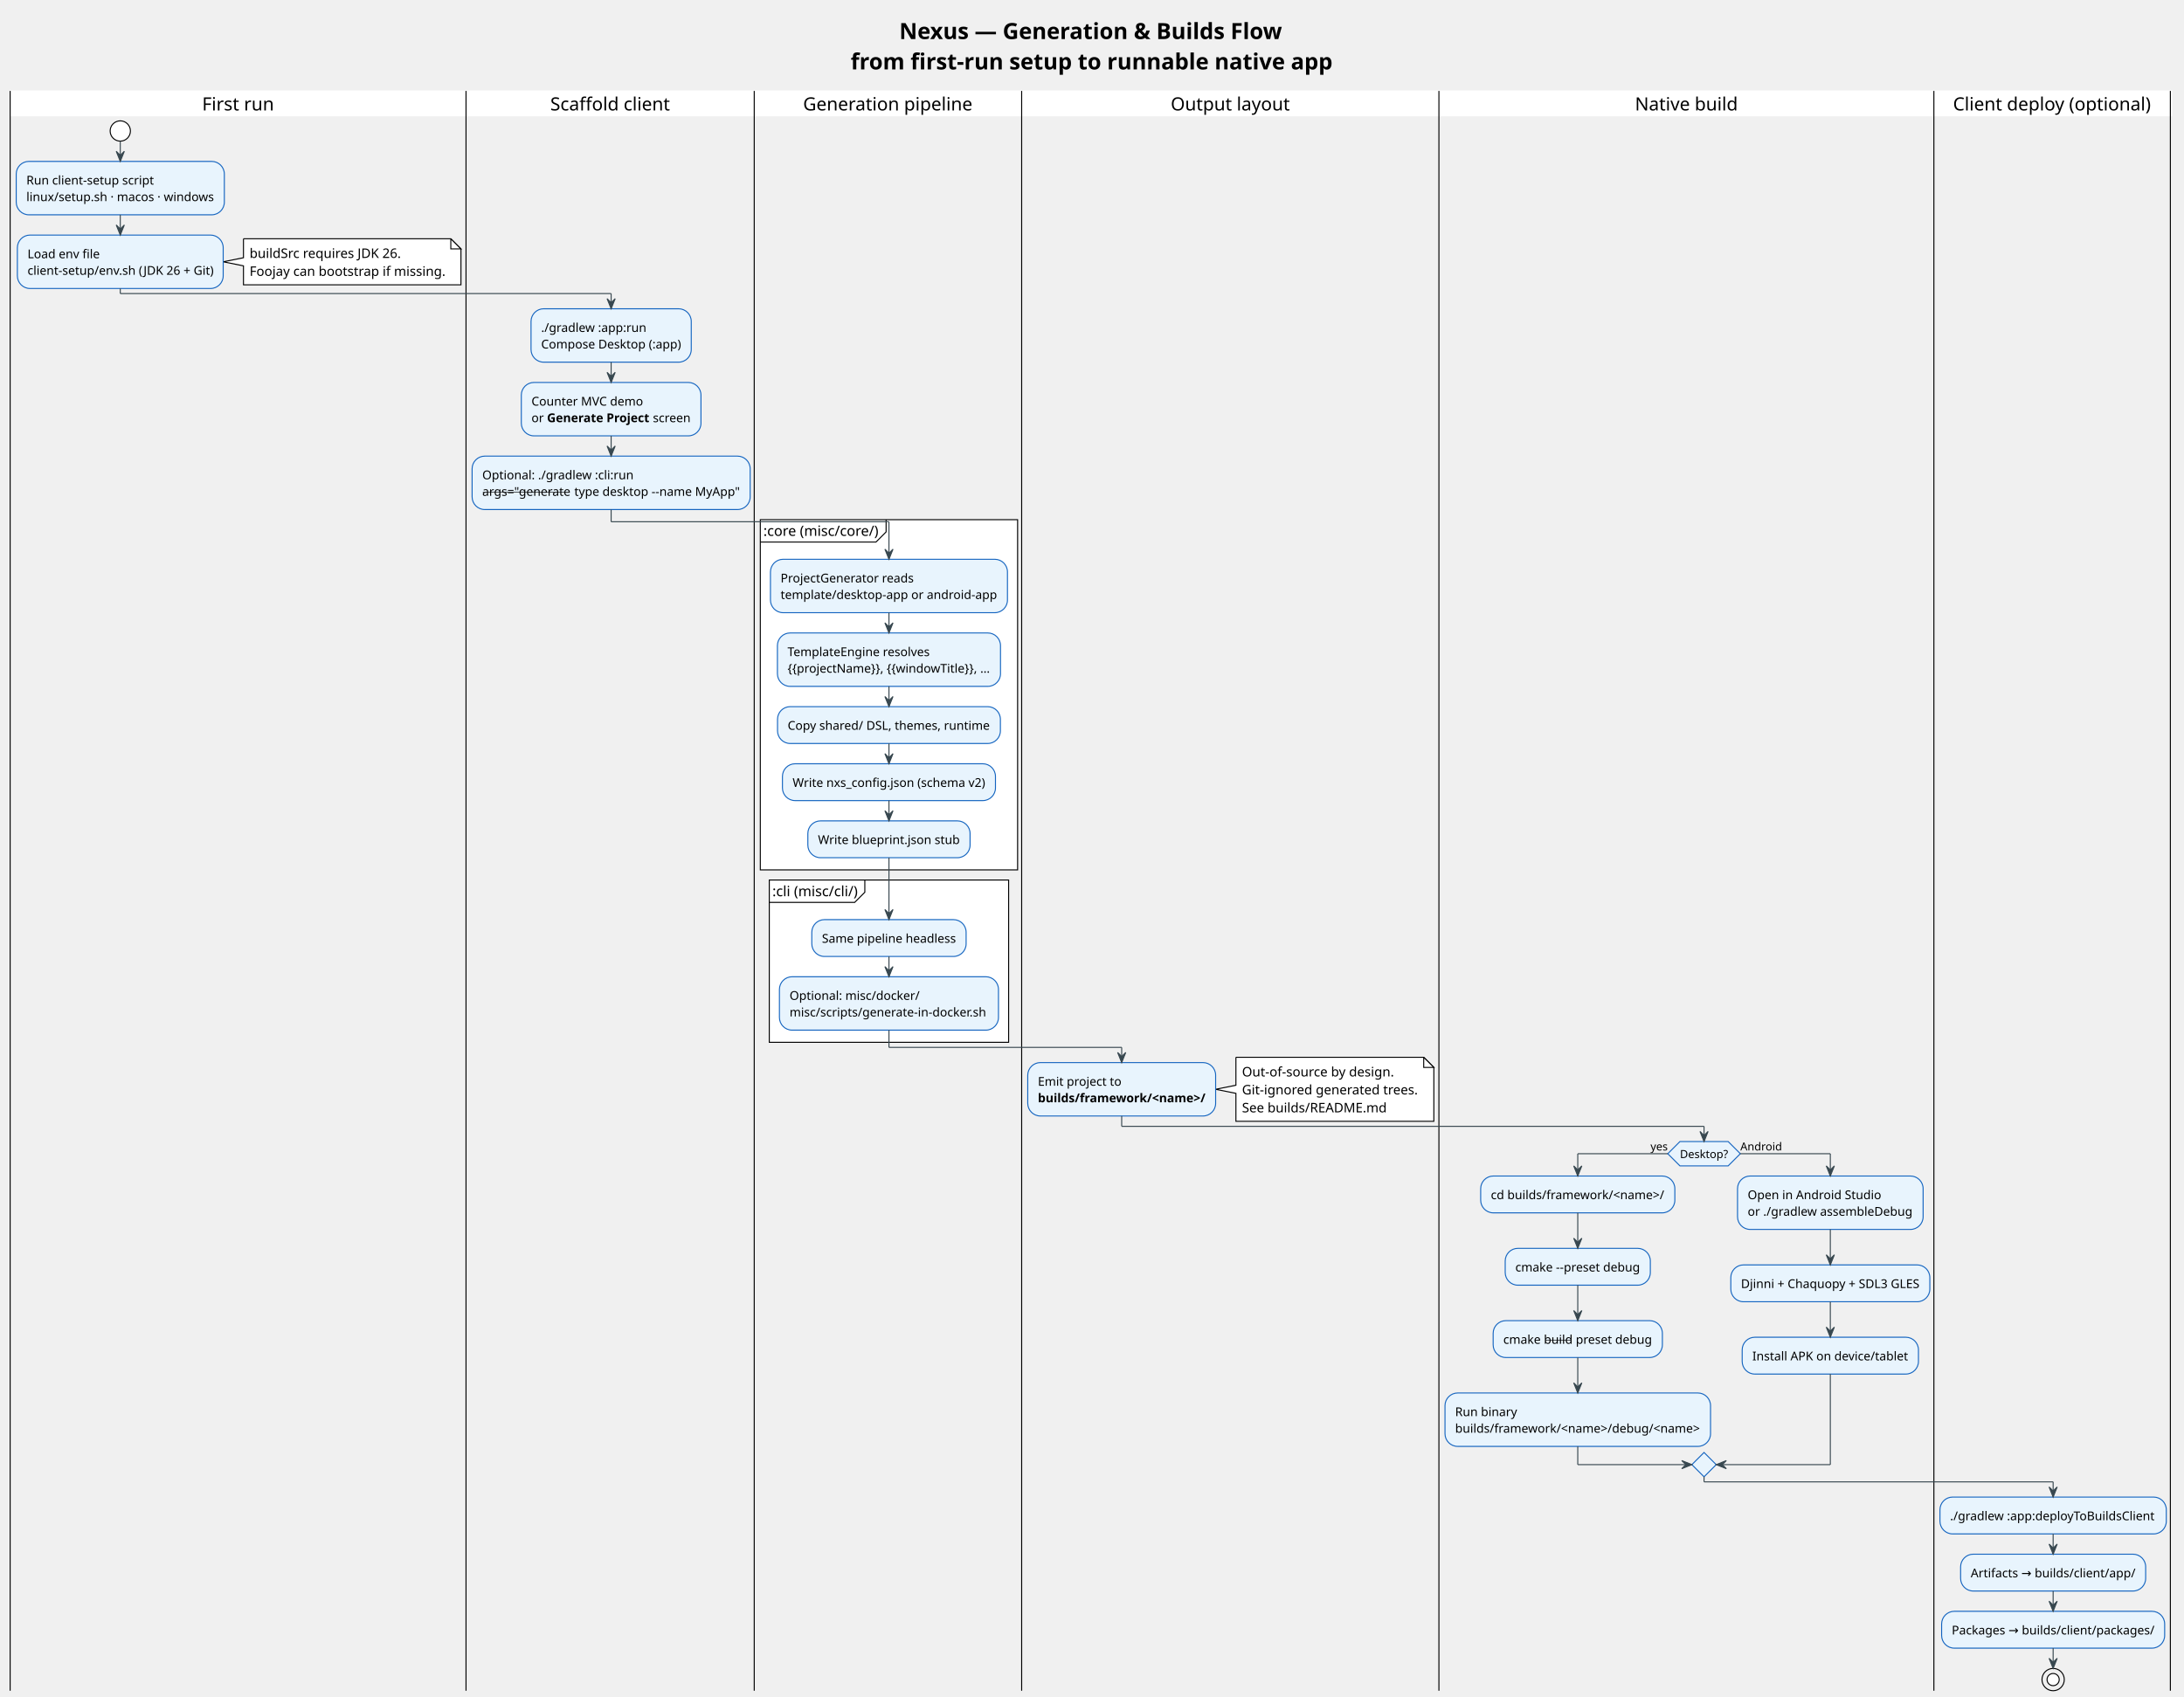
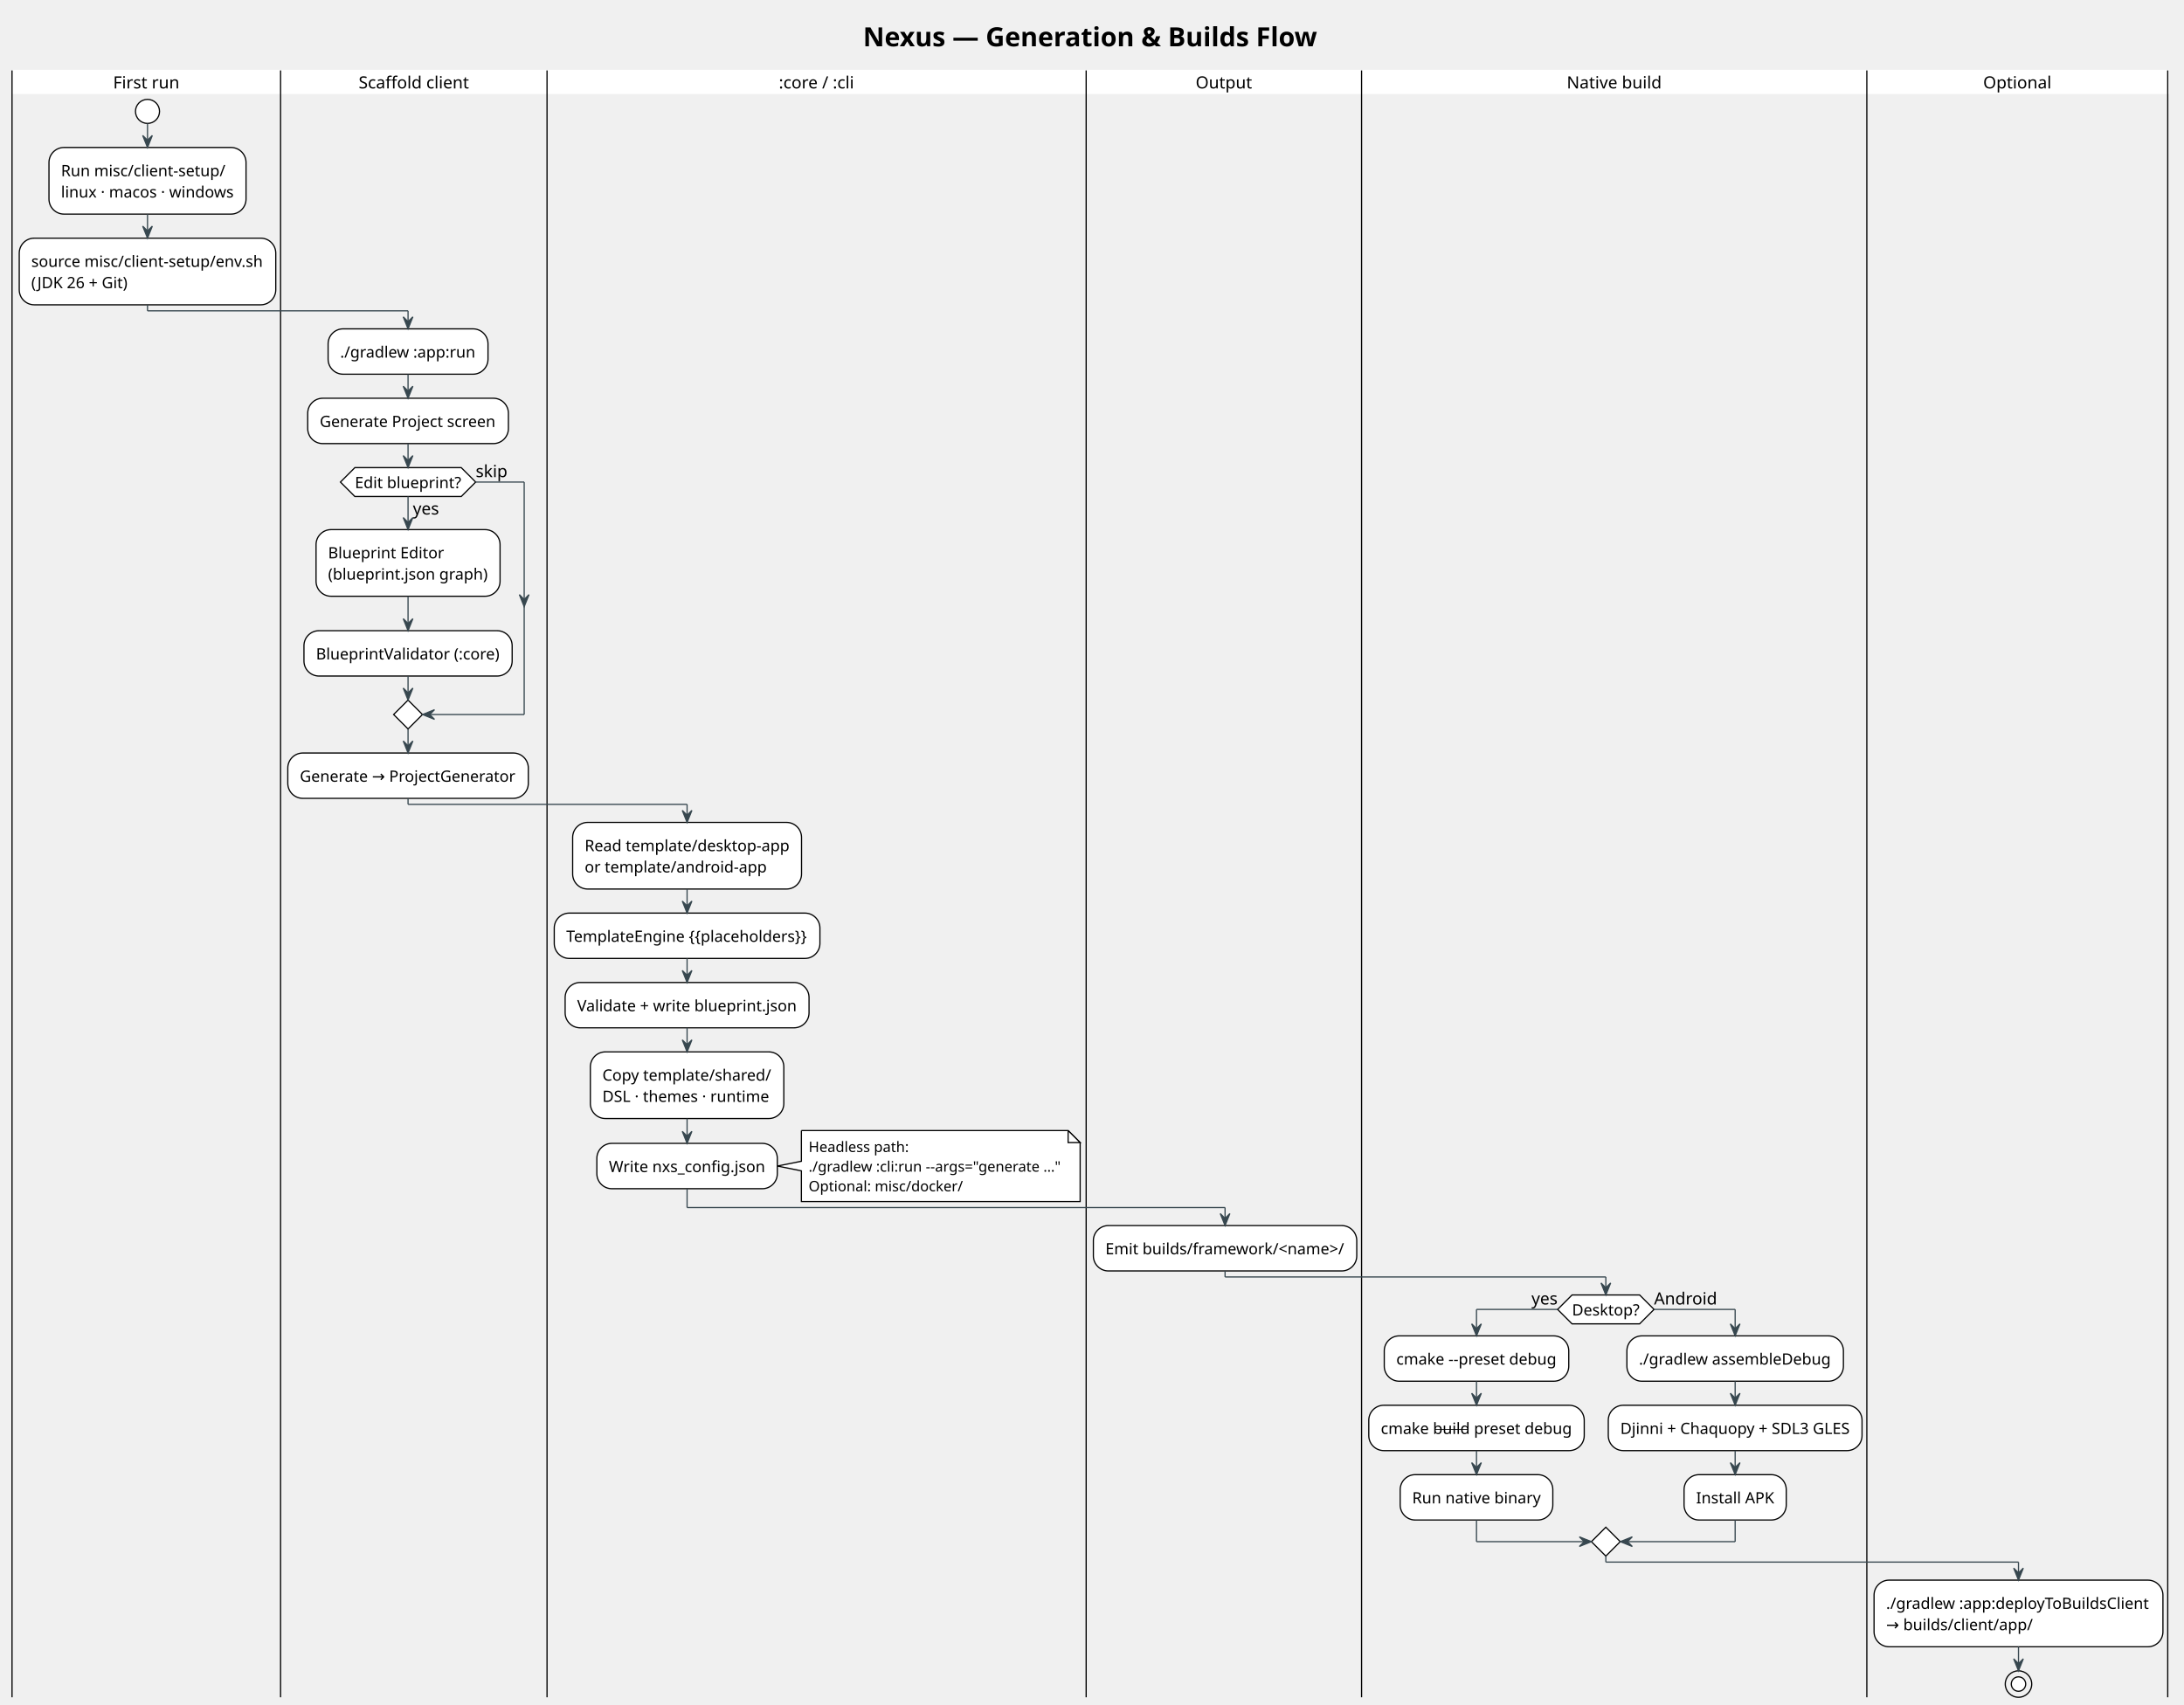
- <svg xmlns="http://www.w3.org/2000/svg" contentStyleType="text/css" data-diagram-type="ACTIVITY" height="1674px" preserveAspectRatio="none" style="width:2154px;height:1674px;background:#FFFFFF;" version="1.1" viewBox="0 0 2154 1674" width="2154px" zoomAndPan="magnify">
+ <svg xmlns="http://www.w3.org/2000/svg" contentStyleType="text/css" data-diagram-type="ACTIVITY" height="1701.6px" preserveAspectRatio="none" style="width:2179px;height:1701px;background:#FFFFFF;" version="1.1" viewBox="0 0 2179 1701" width="2179.2px" zoomAndPan="magnify">
  <defs />
  <g>
-     <g class="title" data-source-line="8">
-       <text fill="#000000" font-family="Verdana" font-size="22" font-weight="bold" lengthAdjust="spacing" textLength="378.093" x="886.899" y="38.518">Nexus — Generation &amp; Builds Flow</text>
-       <text fill="#000000" font-family="Verdana" font-size="22" font-weight="bold" lengthAdjust="spacing" textLength="473.882" x="839.005" y="68.482">from first-run setup to runnable native app</text>
+     <g class="title" data-source-line="10">
+       <text fill="#000000" font-family="Verdana" font-size="26.4" font-weight="bold" lengthAdjust="spacing" textLength="453.712" x="861.022" y="46.222">Nexus — Generation &amp; Builds Flow</text>
    </g>
-     <rect fill="#FFFFFF" height="24.516" style="stroke:#FFFFFF;stroke-width:1;" width="2131.892" x="10" y="89.702" />
-     <ellipse cx="118.629" cy="129.218" fill="#FFFFFF" rx="10" ry="10" style="stroke:#000000;stroke-width:1;" />
-     <rect fill="#E8F4FD" height="52.688" rx="12.5" ry="12.5" style="stroke:#1565C0;stroke-width:1;" width="205.257" x="16" y="159.218" />
-     <text fill="#000000" font-family="Verdana" font-size="12" lengthAdjust="spacing" textLength="125.785" x="26" y="182.046">Run client-setup script</text>
-     <text fill="#000000" font-family="Verdana" font-size="12" lengthAdjust="spacing" textLength="185.257" x="26" y="198.39">linux/setup.sh · macos · windows</text>
-     <path d="M240.129,235.544 L240.129,254.25 L220.129,258.25 L240.129,262.25 L240.129,280.956 A0,0 0 0 0 240.129,280.956 L454.622,280.956 A0,0 0 0 0 454.622,280.956 L454.622,245.544 L444.622,235.544 L240.129,235.544 A0,0 0 0 0 240.129,235.544" fill="#FFFFFF" style="stroke:#000000;stroke-width:1;" />
-     <path d="M444.622,235.544 L444.622,245.544 L454.622,245.544 L444.622,235.544" fill="#FFFFFF" style="stroke:#000000;stroke-width:1;" />
-     <text fill="#000000" font-family="Verdana" font-size="13" lengthAdjust="spacing" textLength="150.072" x="246.129" y="254.441">buildSrc requires JDK 26.</text>
-     <text fill="#000000" font-family="Verdana" font-size="13" lengthAdjust="spacing" textLength="193.492" x="246.129" y="272.147">Foojay can bootstrap if missing.</text>
-     <rect fill="#E8F4FD" height="52.688" rx="12.5" ry="12.5" style="stroke:#1565C0;stroke-width:1;" width="203.001" x="17.128" y="231.906" />
-     <text fill="#000000" font-family="Verdana" font-size="12" lengthAdjust="spacing" textLength="71.269" x="27.128" y="254.734">Load env file</text>
-     <text fill="#000000" font-family="Verdana" font-size="12" lengthAdjust="spacing" textLength="183.001" x="27.128" y="271.078">client-setup/env.sh (JDK 26 + Git)</text>
-     <line style="stroke:#000000;stroke-width:1;" x1="10" x2="10" y1="89.702" y2="1667.892" />
-     <rect fill="#E8F4FD" height="52.688" rx="12.5" ry="12.5" style="stroke:#1565C0;stroke-width:1;" width="158.025" x="523.732" y="304.594" />
-     <text fill="#000000" font-family="Verdana" font-size="12" lengthAdjust="spacing" textLength="104.257" x="533.732" y="327.423">./gradlew :app:run</text>
-     <text fill="#000000" font-family="Verdana" font-size="12" lengthAdjust="spacing" textLength="138.025" x="533.732" y="343.767">Compose Desktop (:app)</text>
-     <rect fill="#E8F4FD" height="52.688" rx="12.5" ry="12.5" style="stroke:#1565C0;stroke-width:1;" width="177.189" x="514.15" y="377.283" />
-     <text fill="#000000" font-family="Verdana" font-size="12" lengthAdjust="spacing" textLength="110.269" x="524.15" y="400.111">Counter MVC demo</text>
-     <text fill="#000000" font-family="Verdana" font-size="12" lengthAdjust="spacing" textLength="12.216" x="524.15" y="416.455">or</text>
-     <text fill="#000000" font-family="Verdana" font-size="12" font-weight="bold" lengthAdjust="spacing" textLength="101.317" x="539.486" y="416.455">Generate Project</text>
-     <text fill="#000000" font-family="Verdana" font-size="12" lengthAdjust="spacing" textLength="37.416" x="643.923" y="416.455">screen</text>
-     <rect fill="#E8F4FD" height="52.688" rx="12.5" ry="12.5" style="stroke:#1565C0;stroke-width:1;" width="274.246" x="465.622" y="449.971" />
-     <text fill="#000000" font-family="Verdana" font-size="12" lengthAdjust="spacing" textLength="149.737" x="475.622" y="472.799">Optional: ./gradlew :cli:run</text>
-     <text fill="#000000" font-family="Verdana" font-size="12" lengthAdjust="spacing" text-decoration="line-through" textLength="87.697" x="475.622" y="489.143">args="generate</text>
-     <text fill="#000000" font-family="Verdana" font-size="12" lengthAdjust="spacing" textLength="163.429" x="566.438" y="489.143">type desktop --name MyApp"</text>
-     <line style="stroke:#000000;stroke-width:1;" x1="459.622" x2="459.622" y1="89.702" y2="1667.892" />
-     <rect fill="#FFFFFF" height="345.477" style="stroke:#000000;stroke-width:1;" width="253.757" x="749.867" y="512.659" />
-     <path d="M873.939,512.659 L873.939,524.727 L863.939,534.727 L749.867,534.727" fill="none" style="stroke:#000000;stroke-width:1;" />
-     <text fill="#000000" font-family="Verdana" font-size="14" lengthAdjust="spacing" textLength="114.072" x="752.867" y="528.625">:core (misc/core/)</text>
-     <rect fill="#E8F4FD" height="52.688" rx="12.5" ry="12.5" style="stroke:#1565C0;stroke-width:1;" width="233.757" x="759.867" y="551.727" />
-     <text fill="#000000" font-family="Verdana" font-size="12" lengthAdjust="spacing" textLength="132.061" x="769.867" y="574.555">ProjectGenerator reads</text>
-     <text fill="#000000" font-family="Verdana" font-size="12" lengthAdjust="spacing" textLength="213.757" x="769.867" y="590.899">template/desktop-app or android-app</text>
-     <rect fill="#E8F4FD" height="52.688" rx="12.5" ry="12.5" style="stroke:#1565C0;stroke-width:1;" width="220.017" x="766.737" y="624.415" />
-     <text fill="#000000" font-family="Verdana" font-size="12" lengthAdjust="spacing" textLength="141.277" x="776.737" y="647.243">TemplateEngine resolves</text>
-     <text fill="#000000" font-family="Verdana" font-size="12" lengthAdjust="spacing" textLength="200.017" x="776.737" y="663.587">{{projectName}}, {{windowTitle}}, …</text>
-     <rect fill="#E8F4FD" height="36.344" rx="12.5" ry="12.5" style="stroke:#1565C0;stroke-width:1;" width="219.813" x="766.839" y="697.104" />
-     <text fill="#000000" font-family="Verdana" font-size="12" lengthAdjust="spacing" textLength="199.813" x="776.839" y="719.932">Copy shared/ DSL, themes, runtime</text>
-     <rect fill="#E8F4FD" height="36.344" rx="12.5" ry="12.5" style="stroke:#1565C0;stroke-width:1;" width="210.093" x="771.699" y="753.448" />
-     <text fill="#000000" font-family="Verdana" font-size="12" lengthAdjust="spacing" textLength="190.093" x="781.699" y="776.276">Write nxs_config.json (schema v2)</text>
-     <rect fill="#E8F4FD" height="36.344" rx="12.5" ry="12.5" style="stroke:#1565C0;stroke-width:1;" width="160.005" x="796.744" y="809.792" />
-     <text fill="#000000" font-family="Verdana" font-size="12" lengthAdjust="spacing" textLength="140.005" x="806.744" y="832.62">Write blueprint.json stub</text>
-     <rect fill="#FFFFFF" height="160.1" style="stroke:#000000;stroke-width:1;" width="236.045" x="758.723" y="868.136" />
-     <path d="M852.947,868.136 L852.947,880.204 L842.947,890.204 L758.723,890.204" fill="none" style="stroke:#000000;stroke-width:1;" />
-     <text fill="#000000" font-family="Verdana" font-size="14" lengthAdjust="spacing" textLength="84.224" x="761.723" y="884.102">:cli (misc/cli/)</text>
-     <rect fill="#E8F4FD" height="36.344" rx="12.5" ry="12.5" style="stroke:#1565C0;stroke-width:1;" width="152.205" x="800.644" y="907.204" />
-     <text fill="#000000" font-family="Verdana" font-size="12" lengthAdjust="spacing" textLength="132.205" x="810.644" y="930.032">Same pipeline headless</text>
-     <rect fill="#E8F4FD" height="52.688" rx="12.5" ry="12.5" style="stroke:#1565C0;stroke-width:1;" width="216.045" x="768.723" y="963.548" />
-     <text fill="#000000" font-family="Verdana" font-size="12" lengthAdjust="spacing" textLength="128.305" x="778.723" y="986.376">Optional: misc/docker/</text>
-     <text fill="#000000" font-family="Verdana" font-size="12" lengthAdjust="spacing" textLength="196.045" x="778.723" y="1002.72">misc/scripts/generate-in-docker.sh</text>
-     <line style="stroke:#000000;stroke-width:1;" x1="743.867" x2="743.867" y1="89.702" y2="1667.892" />
-     <path d="M1218.938,1043.021 L1218.938,1070.58 L1198.938,1074.58 L1218.938,1078.58 L1218.938,1106.139 A0,0 0 0 0 1218.938,1106.139 L1414.151,1106.139 A0,0 0 0 0 1414.151,1106.139 L1414.151,1053.021 L1404.151,1043.021 L1218.938,1043.021 A0,0 0 0 0 1218.938,1043.021" fill="#FFFFFF" style="stroke:#000000;stroke-width:1;" />
-     <path d="M1404.151,1043.021 L1404.151,1053.021 L1414.151,1053.021 L1404.151,1043.021" fill="#FFFFFF" style="stroke:#000000;stroke-width:1;" />
-     <text fill="#000000" font-family="Verdana" font-size="13" lengthAdjust="spacing" textLength="150.462" x="1224.938" y="1061.918">Out-of-source by design.</text>
-     <text fill="#000000" font-family="Verdana" font-size="13" lengthAdjust="spacing" textLength="174.213" x="1224.938" y="1079.624">Git-ignored generated trees.</text>
-     <text fill="#000000" font-family="Verdana" font-size="13" lengthAdjust="spacing" textLength="142.74" x="1224.938" y="1097.33">See builds/README.md</text>
-     <rect fill="#E8F4FD" height="52.688" rx="12.5" ry="12.5" style="stroke:#1565C0;stroke-width:1;" width="185.313" x="1013.625" y="1048.236" />
-     <text fill="#000000" font-family="Verdana" font-size="12" lengthAdjust="spacing" textLength="82.705" x="1023.625" y="1071.064">Emit project to</text>
-     <text fill="#000000" font-family="Verdana" font-size="12" font-weight="bold" lengthAdjust="spacing" textLength="165.313" x="1023.625" y="1087.408">builds/framework/&lt;name&gt;/</text>
-     <line style="stroke:#000000;stroke-width:1;" x1="1007.625" x2="1007.625" y1="89.702" y2="1667.892" />
-     <polygon fill="#E8F4FD" points="1656.865,1126.139,1704.407,1126.139,1716.407,1138.139,1704.407,1150.139,1656.865,1150.139,1644.865,1138.139,1656.865,1126.139" style="stroke:#1565C0;stroke-width:1;" />
-     <text fill="#000000" font-family="Verdana" font-size="11" lengthAdjust="spacing" textLength="47.542" x="1656.865" y="1142.407">Desktop?</text>
-     <text fill="#000000" font-family="Verdana" font-size="11" lengthAdjust="spacing" textLength="17.083" x="1627.782" y="1134.916">yes</text>
-     <text fill="#000000" font-family="Verdana" font-size="11" lengthAdjust="spacing" textLength="41.393" x="1716.407" y="1134.916">Android</text>
-     <rect fill="#E8F4FD" height="36.344" rx="12.5" ry="12.5" style="stroke:#1565C0;stroke-width:1;" width="191.493" x="1460.347" y="1160.139" />
-     <text fill="#000000" font-family="Verdana" font-size="12" lengthAdjust="spacing" textLength="171.493" x="1470.347" y="1182.967">cd builds/framework/&lt;name&gt;/</text>
-     <rect fill="#E8F4FD" height="36.344" rx="12.5" ry="12.5" style="stroke:#1565C0;stroke-width:1;" width="143.133" x="1484.528" y="1231.483" />
-     <text fill="#000000" font-family="Verdana" font-size="12" lengthAdjust="spacing" textLength="123.133" x="1494.528" y="1254.312">cmake --preset debug</text>
-     <rect fill="#E8F4FD" height="36.344" rx="12.5" ry="12.5" style="stroke:#1565C0;stroke-width:1;" width="166.893" x="1472.648" y="1302.828" />
-     <text fill="#000000" font-family="Verdana" font-size="12" lengthAdjust="spacing" textLength="36.888" x="1482.648" y="1325.656">cmake</text>
-     <text fill="#000000" font-family="Verdana" font-size="12" lengthAdjust="spacing" text-decoration="line-through" textLength="28.368" x="1522.656" y="1325.656">build</text>
-     <text fill="#000000" font-family="Verdana" font-size="12" lengthAdjust="spacing" textLength="75.397" x="1554.144" y="1325.656">preset debug</text>
-     <rect fill="#E8F4FD" height="52.688" rx="12.5" ry="12.5" style="stroke:#1565C0;stroke-width:1;" width="261.886" x="1425.151" y="1374.172" />
-     <text fill="#000000" font-family="Verdana" font-size="12" lengthAdjust="spacing" textLength="61.116" x="1435.151" y="1397">Run binary</text>
-     <text fill="#000000" font-family="Verdana" font-size="12" lengthAdjust="spacing" textLength="241.886" x="1435.151" y="1413.344">builds/framework/&lt;name&gt;/debug/&lt;name&gt;</text>
-     <rect fill="#E8F4FD" height="52.688" rx="12.5" ry="12.5" style="stroke:#1565C0;stroke-width:1;" width="183.045" x="1713.655" y="1160.139" />
-     <text fill="#000000" font-family="Verdana" font-size="12" lengthAdjust="spacing" textLength="132.037" x="1723.655" y="1182.967">Open in Android Studio</text>
-     <text fill="#000000" font-family="Verdana" font-size="12" lengthAdjust="spacing" textLength="163.045" x="1723.655" y="1199.312">or ./gradlew assembleDebug</text>
-     <rect fill="#E8F4FD" height="36.344" rx="12.5" ry="12.5" style="stroke:#1565C0;stroke-width:1;" width="196.281" x="1707.037" y="1247.828" />
-     <text fill="#000000" font-family="Verdana" font-size="12" lengthAdjust="spacing" textLength="176.281" x="1717.037" y="1270.656">Djinni + Chaquopy + SDL3 GLES</text>
-     <rect fill="#E8F4FD" height="36.344" rx="12.5" ry="12.5" style="stroke:#1565C0;stroke-width:1;" width="173.853" x="1718.251" y="1319.172" />
-     <text fill="#000000" font-family="Verdana" font-size="12" lengthAdjust="spacing" textLength="153.853" x="1728.251" y="1342">Install APK on device/tablet</text>
-     <polygon fill="#E8F4FD" points="1680.636,1432.86,1692.636,1444.86,1680.636,1456.86,1668.636,1444.86,1680.636,1432.86" style="stroke:#1565C0;stroke-width:1;" />
-     <line style="stroke:#000000;stroke-width:1;" x1="1419.151" x2="1419.151" y1="89.702" y2="1667.892" />
-     <rect fill="#E8F4FD" height="36.344" rx="12.5" ry="12.5" style="stroke:#1565C0;stroke-width:1;" width="223.233" x="1913.318" y="1476.86" />
-     <text fill="#000000" font-family="Verdana" font-size="12" lengthAdjust="spacing" textLength="203.233" x="1923.318" y="1499.688">./gradlew :app:deployToBuildsClient</text>
-     <rect fill="#E8F4FD" height="36.344" rx="12.5" ry="12.5" style="stroke:#1565C0;stroke-width:1;" width="182.516" x="1933.677" y="1533.204" />
-     <text fill="#000000" font-family="Verdana" font-size="12" lengthAdjust="spacing" textLength="162.516" x="1943.677" y="1556.032">Artifacts → builds/client/app/</text>
-     <rect fill="#E8F4FD" height="36.344" rx="12.5" ry="12.5" style="stroke:#1565C0;stroke-width:1;" width="219.968" x="1914.951" y="1589.548" />
-     <text fill="#000000" font-family="Verdana" font-size="12" lengthAdjust="spacing" textLength="199.968" x="1924.951" y="1612.376">Packages → builds/client/packages/</text>
-     <ellipse cx="2024.935" cy="1656.892" fill="none" rx="11" ry="11" style="stroke:#000000;stroke-width:1;" />
-     <ellipse cx="2024.935" cy="1656.892" fill="#FFFFFF" rx="6" ry="6" style="stroke:#000000;stroke-width:1;" />
-     <line style="stroke:#000000;stroke-width:1;" x1="1907.318" x2="1907.318" y1="89.702" y2="1667.892" />
-     <line style="stroke:#000000;stroke-width:1;" x1="2140.552" x2="2140.552" y1="89.702" y2="1667.892" />
-     <line style="stroke:#37474F;stroke-width:1;" x1="118.629" x2="118.629" y1="139.218" y2="159.218" />
-     <polygon fill="#37474F" points="114.629,149.218,118.629,159.218,122.629,149.218,118.629,153.218" style="stroke:#37474F;stroke-width:1;" />
-     <line style="stroke:#37474F;stroke-width:1;" x1="118.629" x2="118.629" y1="211.906" y2="231.906" />
-     <polygon fill="#37474F" points="114.629,221.906,118.629,231.906,122.629,221.906,118.629,225.906" style="stroke:#37474F;stroke-width:1;" />
-     <line style="stroke:#37474F;stroke-width:1;" x1="602.744" x2="602.744" y1="357.283" y2="377.283" />
-     <polygon fill="#37474F" points="598.744,367.283,602.744,377.283,606.744,367.283,602.744,371.283" style="stroke:#37474F;stroke-width:1;" />
-     <line style="stroke:#37474F;stroke-width:1;" x1="602.744" x2="602.744" y1="429.971" y2="449.971" />
-     <polygon fill="#37474F" points="598.744,439.971,602.744,449.971,606.744,439.971,602.744,443.971" style="stroke:#37474F;stroke-width:1;" />
-     <line style="stroke:#37474F;stroke-width:1;" x1="876.746" x2="876.746" y1="604.415" y2="624.415" />
-     <polygon fill="#37474F" points="872.746,614.415,876.746,624.415,880.746,614.415,876.746,618.415" style="stroke:#37474F;stroke-width:1;" />
-     <line style="stroke:#37474F;stroke-width:1;" x1="876.746" x2="876.746" y1="677.104" y2="697.104" />
-     <polygon fill="#37474F" points="872.746,687.104,876.746,697.104,880.746,687.104,876.746,691.104" style="stroke:#37474F;stroke-width:1;" />
-     <line style="stroke:#37474F;stroke-width:1;" x1="876.746" x2="876.746" y1="733.448" y2="753.448" />
-     <polygon fill="#37474F" points="872.746,743.448,876.746,753.448,880.746,743.448,876.746,747.448" style="stroke:#37474F;stroke-width:1;" />
-     <line style="stroke:#37474F;stroke-width:1;" x1="876.746" x2="876.746" y1="789.792" y2="809.792" />
-     <polygon fill="#37474F" points="872.746,799.792,876.746,809.792,880.746,799.792,876.746,803.792" style="stroke:#37474F;stroke-width:1;" />
-     <line style="stroke:#37474F;stroke-width:1;" x1="876.746" x2="876.746" y1="943.548" y2="963.548" />
-     <polygon fill="#37474F" points="872.746,953.548,876.746,963.548,880.746,953.548,876.746,957.548" style="stroke:#37474F;stroke-width:1;" />
-     <line style="stroke:#37474F;stroke-width:1;" x1="876.746" x2="876.746" y1="846.136" y2="907.204" />
-     <polygon fill="#37474F" points="872.746,897.204,876.746,907.204,880.746,897.204,876.746,901.204" style="stroke:#37474F;stroke-width:1;" />
-     <line style="stroke:#37474F;stroke-width:1;" x1="1556.094" x2="1556.094" y1="1196.483" y2="1231.483" />
-     <polygon fill="#37474F" points="1552.094,1221.483,1556.094,1231.483,1560.094,1221.483,1556.094,1225.483" style="stroke:#37474F;stroke-width:1;" />
-     <line style="stroke:#37474F;stroke-width:1;" x1="1556.094" x2="1556.094" y1="1267.828" y2="1302.828" />
-     <polygon fill="#37474F" points="1552.094,1292.828,1556.094,1302.828,1560.094,1292.828,1556.094,1296.828" style="stroke:#37474F;stroke-width:1;" />
-     <line style="stroke:#37474F;stroke-width:1;" x1="1556.094" x2="1556.094" y1="1339.172" y2="1374.172" />
-     <polygon fill="#37474F" points="1552.094,1364.172,1556.094,1374.172,1560.094,1364.172,1556.094,1368.172" style="stroke:#37474F;stroke-width:1;" />
-     <line style="stroke:#37474F;stroke-width:1;" x1="1805.178" x2="1805.178" y1="1212.828" y2="1247.828" />
-     <polygon fill="#37474F" points="1801.178,1237.828,1805.178,1247.828,1809.178,1237.828,1805.178,1241.828" style="stroke:#37474F;stroke-width:1;" />
-     <line style="stroke:#37474F;stroke-width:1;" x1="1805.178" x2="1805.178" y1="1284.172" y2="1319.172" />
-     <polygon fill="#37474F" points="1801.178,1309.172,1805.178,1319.172,1809.178,1309.172,1805.178,1313.172" style="stroke:#37474F;stroke-width:1;" />
-     <line style="stroke:#37474F;stroke-width:1;" x1="1644.865" x2="1556.094" y1="1138.139" y2="1138.139" />
-     <line style="stroke:#37474F;stroke-width:1;" x1="1556.094" x2="1556.094" y1="1138.139" y2="1160.139" />
-     <polygon fill="#37474F" points="1552.094,1150.139,1556.094,1160.139,1560.094,1150.139,1556.094,1154.139" style="stroke:#37474F;stroke-width:1;" />
-     <line style="stroke:#37474F;stroke-width:1;" x1="1716.407" x2="1805.178" y1="1138.139" y2="1138.139" />
-     <line style="stroke:#37474F;stroke-width:1;" x1="1805.178" x2="1805.178" y1="1138.139" y2="1160.139" />
-     <polygon fill="#37474F" points="1801.178,1150.139,1805.178,1160.139,1809.178,1150.139,1805.178,1154.139" style="stroke:#37474F;stroke-width:1;" />
-     <line style="stroke:#37474F;stroke-width:1;" x1="1556.094" x2="1556.094" y1="1426.86" y2="1444.86" />
-     <line style="stroke:#37474F;stroke-width:1;" x1="1556.094" x2="1668.636" y1="1444.86" y2="1444.86" />
-     <polygon fill="#37474F" points="1658.636,1440.86,1668.636,1444.86,1658.636,1448.86,1662.636,1444.86" style="stroke:#37474F;stroke-width:1;" />
-     <line style="stroke:#37474F;stroke-width:1;" x1="1805.178" x2="1805.178" y1="1355.516" y2="1444.86" />
-     <line style="stroke:#37474F;stroke-width:1;" x1="1805.178" x2="1692.636" y1="1444.86" y2="1444.86" />
-     <polygon fill="#37474F" points="1702.636,1440.86,1692.636,1444.86,1702.636,1448.86,1698.636,1444.86" style="stroke:#37474F;stroke-width:1;" />
-     <line style="stroke:#37474F;stroke-width:1;" x1="2024.935" x2="2024.935" y1="1513.204" y2="1533.204" />
-     <polygon fill="#37474F" points="2020.935,1523.204,2024.935,1533.204,2028.935,1523.204,2024.935,1527.204" style="stroke:#37474F;stroke-width:1;" />
-     <line style="stroke:#37474F;stroke-width:1;" x1="2024.935" x2="2024.935" y1="1569.548" y2="1589.548" />
-     <polygon fill="#37474F" points="2020.935,1579.548,2024.935,1589.548,2028.935,1579.548,2024.935,1583.548" style="stroke:#37474F;stroke-width:1;" />
-     <line style="stroke:#37474F;stroke-width:1;" x1="2024.935" x2="2024.935" y1="1625.892" y2="1645.892" />
-     <polygon fill="#37474F" points="2020.935,1635.892,2024.935,1645.892,2028.935,1635.892,2024.935,1639.892" style="stroke:#37474F;stroke-width:1;" />
-     <line style="stroke:#37474F;stroke-width:1;" x1="118.629" x2="118.629" y1="284.594" y2="289.594" />
-     <line style="stroke:#37474F;stroke-width:1;" x1="118.629" x2="602.744" y1="289.594" y2="289.594" />
-     <line style="stroke:#37474F;stroke-width:1;" x1="602.744" x2="602.744" y1="289.594" y2="304.594" />
-     <polygon fill="#37474F" points="598.744,294.594,602.744,304.594,606.744,294.594,602.744,298.594" style="stroke:#37474F;stroke-width:1;" />
-     <line style="stroke:#37474F;stroke-width:1;" x1="602.744" x2="602.744" y1="502.659" y2="514.693" />
-     <line style="stroke:#37474F;stroke-width:1;" x1="602.744" x2="876.746" y1="514.693" y2="514.693" />
-     <line style="stroke:#37474F;stroke-width:1;" x1="876.746" x2="876.746" y1="514.693" y2="551.727" />
-     <polygon fill="#37474F" points="872.746,541.727,876.746,551.727,880.746,541.727,876.746,545.727" style="stroke:#37474F;stroke-width:1;" />
-     <line style="stroke:#37474F;stroke-width:1;" x1="876.746" x2="876.746" y1="1016.236" y2="1033.236" />
-     <line style="stroke:#37474F;stroke-width:1;" x1="876.746" x2="1106.281" y1="1033.236" y2="1033.236" />
-     <line style="stroke:#37474F;stroke-width:1;" x1="1106.281" x2="1106.281" y1="1033.236" y2="1048.236" />
-     <polygon fill="#37474F" points="1102.281,1038.236,1106.281,1048.236,1110.281,1038.236,1106.281,1042.236" style="stroke:#37474F;stroke-width:1;" />
-     <line style="stroke:#37474F;stroke-width:1;" x1="1106.281" x2="1106.281" y1="1100.924" y2="1111.139" />
-     <line style="stroke:#37474F;stroke-width:1;" x1="1106.281" x2="1680.636" y1="1111.139" y2="1111.139" />
-     <line style="stroke:#37474F;stroke-width:1;" x1="1680.636" x2="1680.636" y1="1111.139" y2="1126.139" />
-     <polygon fill="#37474F" points="1676.636,1116.139,1680.636,1126.139,1684.636,1116.139,1680.636,1120.139" style="stroke:#37474F;stroke-width:1;" />
-     <line style="stroke:#37474F;stroke-width:1;" x1="1680.636" x2="1680.636" y1="1456.86" y2="1461.86" />
-     <line style="stroke:#37474F;stroke-width:1;" x1="1680.636" x2="2024.935" y1="1461.86" y2="1461.86" />
-     <line style="stroke:#37474F;stroke-width:1;" x1="2024.935" x2="2024.935" y1="1461.86" y2="1476.86" />
-     <polygon fill="#37474F" points="2020.935,1466.86,2024.935,1476.86,2028.935,1466.86,2024.935,1470.86" style="stroke:#37474F;stroke-width:1;" />
-     <text fill="#000000" font-family="Verdana" font-size="18" lengthAdjust="spacing" textLength="70.902" x="199.36" y="108.944">First run</text>
-     <text fill="#000000" font-family="Verdana" font-size="18" lengthAdjust="spacing" textLength="117.989" x="542.75" y="108.944">Scaffold client</text>
-     <text fill="#000000" font-family="Verdana" font-size="18" lengthAdjust="spacing" textLength="167.399" x="792.047" y="108.944">Generation pipeline</text>
-     <text fill="#000000" font-family="Verdana" font-size="18" lengthAdjust="spacing" textLength="117.485" x="1154.645" y="108.944">Output layout</text>
-     <text fill="#000000" font-family="Verdana" font-size="18" lengthAdjust="spacing" textLength="101.447" x="1612.511" y="108.944">Native build</text>
-     <text fill="#000000" font-family="Verdana" font-size="18" lengthAdjust="spacing" textLength="195.461" x="1926.204" y="108.944">Client deploy (optional)</text>
+     <rect fill="#FFFFFF" height="22.881" style="stroke:#FFFFFF;stroke-width:1.2;" width="2151.756" x="12" y="70.279" />
+     <ellipse cx="147.171" cy="111.161" fill="#FFFFFF" rx="12" ry="12" style="stroke:#000000;stroke-width:1.2;" />
+     <rect fill="#FFFFFF" height="66.494" rx="15" ry="15" style="stroke:#000000;stroke-width:1.2;" width="196.599" x="48.871" y="147.161" />
+     <text fill="#000000" font-family="Verdana" font-size="15.6" lengthAdjust="spacing" textLength="163.987" x="60.871" y="175.837">Run misc/client-setup/</text>
+     <text fill="#000000" font-family="Verdana" font-size="15.6" lengthAdjust="spacing" textLength="172.599" x="60.871" y="197.084">linux · macos · windows</text>
+     <rect fill="#FFFFFF" height="66.494" rx="15" ry="15" style="stroke:#000000;stroke-width:1.2;" width="255.941" x="19.2" y="237.655" />
+     <text fill="#000000" font-family="Verdana" font-size="15.6" lengthAdjust="spacing" textLength="231.941" x="31.2" y="266.332">source misc/client-setup/env.sh</text>
+     <text fill="#000000" font-family="Verdana" font-size="15.6" lengthAdjust="spacing" textLength="94.614" x="31.2" y="287.579">(JDK 26 + Git)</text>
+     <line style="stroke:#000000;stroke-width:1.2;" x1="12" x2="12" y1="70.279" y2="1693.656" />
+     <rect fill="#FFFFFF" height="45.247" rx="15" ry="15" style="stroke:#000000;stroke-width:1.2;" width="159.533" x="327.357" y="328.15" />
+     <text fill="#000000" font-family="Verdana" font-size="15.6" lengthAdjust="spacing" textLength="135.533" x="339.357" y="356.826">./gradlew :app:run</text>
+     <rect fill="#FFFFFF" height="45.247" rx="15" ry="15" style="stroke:#000000;stroke-width:1.2;" width="200.233" x="307.007" y="397.397" />
+     <text fill="#000000" font-family="Verdana" font-size="15.6" lengthAdjust="spacing" textLength="176.233" x="319.007" y="426.073">Generate Project screen</text>
+     <rect fill="#FFFFFF" height="66.494" rx="15" ry="15" style="stroke:#000000;stroke-width:1.2;" width="183.588" x="315.329" y="528.485" />
+     <text fill="#000000" font-family="Verdana" font-size="15.6" lengthAdjust="spacing" textLength="115.799" x="327.329" y="557.161">Blueprint Editor</text>
+     <text fill="#000000" font-family="Verdana" font-size="15.6" lengthAdjust="spacing" textLength="159.588" x="327.329" y="578.409">(blueprint.json graph)</text>
+     <rect fill="#FFFFFF" height="45.247" rx="15" ry="15" style="stroke:#000000;stroke-width:1.2;" width="207.721" x="303.263" y="629.356" />
+     <text fill="#000000" font-family="Verdana" font-size="15.6" lengthAdjust="spacing" textLength="183.721" x="315.263" y="658.032">BlueprintValidator (:core)</text>
+     <polygon fill="#FFFFFF" points="354.052,466.644,460.195,466.644,474.595,481.044,460.195,495.444,354.052,495.444,339.652,481.044,354.052,466.644" style="stroke:#000000;stroke-width:1.2;" />
+     <text fill="#000000" font-family="Verdana" font-size="16.8" lengthAdjust="spacing" textLength="26.09" x="411.923" y="513.403">yes</text>
+     <text fill="#000000" font-family="Verdana" font-size="15.6" lengthAdjust="spacing" textLength="106.142" x="354.052" y="487.097">Edit blueprint?</text>
+     <text fill="#000000" font-family="Verdana" font-size="16.8" lengthAdjust="spacing" textLength="31.685" x="474.595" y="476.122">skip</text>
+     <polygon fill="#FFFFFF" points="407.123,698.603,421.523,713.003,407.123,727.403,392.723,713.003,407.123,698.603" style="stroke:#000000;stroke-width:1.2;" />
+     <rect fill="#FFFFFF" height="45.247" rx="15" ry="15" style="stroke:#000000;stroke-width:1.2;" width="239.965" x="287.141" y="751.403" />
+     <text fill="#000000" font-family="Verdana" font-size="15.6" lengthAdjust="spacing" textLength="215.965" x="299.141" y="780.079">Generate → ProjectGenerator</text>
+     <line style="stroke:#000000;stroke-width:1.2;" x1="279.941" x2="279.941" y1="70.279" y2="1693.656" />
+     <rect fill="#FFFFFF" height="66.494" rx="15" ry="15" style="stroke:#000000;stroke-width:1.2;" width="228.345" x="571.345" y="820.65" />
+     <text fill="#000000" font-family="Verdana" font-size="15.6" lengthAdjust="spacing" textLength="204.345" x="583.345" y="849.327">Read template/desktop-app</text>
+     <text fill="#000000" font-family="Verdana" font-size="15.6" lengthAdjust="spacing" textLength="182.005" x="583.345" y="870.574">or template/android-app</text>
+     <rect fill="#FFFFFF" height="45.247" rx="15" ry="15" style="stroke:#000000;stroke-width:1.2;" width="265.067" x="552.984" y="911.145" />
+     <text fill="#000000" font-family="Verdana" font-size="15.6" lengthAdjust="spacing" textLength="241.067" x="564.984" y="939.821">TemplateEngine {{placeholders}}</text>
+     <rect fill="#FFFFFF" height="45.247" rx="15" ry="15" style="stroke:#000000;stroke-width:1.2;" width="243.336" x="563.85" y="980.392" />
+     <text fill="#000000" font-family="Verdana" font-size="15.6" lengthAdjust="spacing" textLength="219.336" x="575.85" y="1009.068">Validate + write blueprint.json</text>
+     <rect fill="#FFFFFF" height="66.494" rx="15" ry="15" style="stroke:#000000;stroke-width:1.2;" width="193.026" x="589.005" y="1049.639" />
+     <text fill="#000000" font-family="Verdana" font-size="15.6" lengthAdjust="spacing" textLength="169.026" x="601.005" y="1078.315">Copy template/shared/</text>
+     <text fill="#000000" font-family="Verdana" font-size="15.6" lengthAdjust="spacing" textLength="166.405" x="601.005" y="1099.563">DSL · themes · runtime</text>
+     <path d="M799.549,1128.133 L799.549,1158.753 L775.549,1163.553 L799.549,1168.353 L799.549,1198.972 A0,0 0 0 0 799.549,1198.972 L1077.672,1198.972 A0,0 0 0 0 1077.672,1198.972 L1077.672,1140.133 L1065.672,1128.133 L799.549,1128.133 A0,0 0 0 0 799.549,1128.133" fill="#FFFFFF" style="stroke:#000000;stroke-width:1.2;" />
+     <path d="M1065.672,1128.133 L1065.672,1140.133 L1077.672,1140.133 L1065.672,1128.133" fill="#FFFFFF" style="stroke:#000000;stroke-width:1.2;" />
+     <text fill="#000000" font-family="Verdana" font-size="14.4" lengthAdjust="spacing" textLength="99.994" x="806.749" y="1149.527">Headless path:</text>
+     <text fill="#000000" font-family="Verdana" font-size="14.4" lengthAdjust="spacing" textLength="252.923" x="806.749" y="1169.14">./gradlew :cli:run --args="generate …"</text>
+     <text fill="#000000" font-family="Verdana" font-size="14.4" lengthAdjust="spacing" textLength="153.966" x="806.749" y="1188.753">Optional: misc/docker/</text>
+     <rect fill="#FFFFFF" height="45.247" rx="15" ry="15" style="stroke:#000000;stroke-width:1.2;" width="180.062" x="595.486" y="1140.929" />
+     <text fill="#000000" font-family="Verdana" font-size="15.6" lengthAdjust="spacing" textLength="156.062" x="607.486" y="1169.606">Write nxs_config.json</text>
+     <line style="stroke:#000000;stroke-width:1.2;" x1="545.784" x2="545.784" y1="70.279" y2="1693.656" />
+     <rect fill="#FFFFFF" height="45.247" rx="15" ry="15" style="stroke:#000000;stroke-width:1.2;" width="262.774" x="1090.872" y="1222.972" />
+     <text fill="#000000" font-family="Verdana" font-size="15.6" lengthAdjust="spacing" textLength="238.774" x="1102.872" y="1251.649">Emit builds/framework/&lt;name&gt;/</text>
+     <line style="stroke:#000000;stroke-width:1.2;" x1="1083.672" x2="1083.672" y1="70.279" y2="1693.656" />
+     <polygon fill="#FFFFFF" points="1568.445,1292.219,1635.869,1292.219,1650.269,1306.62,1635.869,1321.02,1568.445,1321.02,1554.045,1306.62,1568.445,1292.219" style="stroke:#000000;stroke-width:1.2;" />
+     <text fill="#000000" font-family="Verdana" font-size="15.6" lengthAdjust="spacing" textLength="67.423" x="1568.445" y="1312.672">Desktop?</text>
+     <text fill="#000000" font-family="Verdana" font-size="16.8" lengthAdjust="spacing" textLength="26.09" x="1527.955" y="1301.697">yes</text>
+     <text fill="#000000" font-family="Verdana" font-size="16.8" lengthAdjust="spacing" textLength="63.218" x="1650.269" y="1301.697">Android</text>
+     <rect fill="#FFFFFF" height="45.247" rx="15" ry="15" style="stroke:#000000;stroke-width:1.2;" width="184.072" x="1381.09" y="1333.02" />
+     <text fill="#000000" font-family="Verdana" font-size="15.6" lengthAdjust="spacing" textLength="160.072" x="1393.09" y="1361.696">cmake --preset debug</text>
+     <rect fill="#FFFFFF" height="45.247" rx="15" ry="15" style="stroke:#000000;stroke-width:1.2;" width="214.96" x="1365.646" y="1402.267" />
+     <text fill="#000000" font-family="Verdana" font-size="15.6" lengthAdjust="spacing" textLength="47.954" x="1377.646" y="1430.943">cmake</text>
+     <text fill="#000000" font-family="Verdana" font-size="15.6" lengthAdjust="spacing" text-decoration="line-through" textLength="36.878" x="1429.657" y="1430.943">build</text>
+     <text fill="#000000" font-family="Verdana" font-size="15.6" lengthAdjust="spacing" textLength="98.015" x="1470.591" y="1430.943">preset debug</text>
+     <rect fill="#FFFFFF" height="45.247" rx="15" ry="15" style="stroke:#000000;stroke-width:1.2;" width="152.279" x="1396.986" y="1471.514" />
+     <text fill="#000000" font-family="Verdana" font-size="15.6" lengthAdjust="spacing" textLength="128.279" x="1408.986" y="1500.19">Run native binary</text>
+     <rect fill="#FFFFFF" height="45.247" rx="15" ry="15" style="stroke:#000000;stroke-width:1.2;" width="216.02" x="1623.178" y="1333.02" />
+     <text fill="#000000" font-family="Verdana" font-size="15.6" lengthAdjust="spacing" textLength="192.02" x="1635.178" y="1361.696">./gradlew assembleDebug</text>
+     <rect fill="#FFFFFF" height="45.247" rx="15" ry="15" style="stroke:#000000;stroke-width:1.2;" width="253.164" x="1604.606" y="1402.267" />
+     <text fill="#000000" font-family="Verdana" font-size="15.6" lengthAdjust="spacing" textLength="229.164" x="1616.606" y="1430.943">Djinni + Chaquopy + SDL3 GLES</text>
+     <rect fill="#FFFFFF" height="45.247" rx="15" ry="15" style="stroke:#000000;stroke-width:1.2;" width="101.953" x="1680.211" y="1471.514" />
+     <text fill="#000000" font-family="Verdana" font-size="15.6" lengthAdjust="spacing" textLength="77.953" x="1692.211" y="1500.19">Install APK</text>
+     <polygon fill="#FFFFFF" points="1602.157,1523.961,1616.557,1538.361,1602.157,1552.761,1587.757,1538.361,1602.157,1523.961" style="stroke:#000000;stroke-width:1.2;" />
+     <line style="stroke:#000000;stroke-width:1.2;" x1="1358.446" x2="1358.446" y1="70.279" y2="1693.656" />
+     <rect fill="#FFFFFF" height="66.494" rx="15" ry="15" style="stroke:#000000;stroke-width:1.2;" width="288.202" x="1869.77" y="1576.761" />
+     <text fill="#000000" font-family="Verdana" font-size="15.6" lengthAdjust="spacing" textLength="264.202" x="1881.77" y="1605.438">./gradlew :app:deployToBuildsClient</text>
+     <text fill="#000000" font-family="Verdana" font-size="15.6" lengthAdjust="spacing" textLength="146.436" x="1881.77" y="1626.685">→ builds/client/app/</text>
+     <ellipse cx="2013.871" cy="1680.456" fill="none" rx="13.2" ry="13.2" style="stroke:#000000;stroke-width:1.2;" />
+     <ellipse cx="2013.871" cy="1680.456" fill="#FFFFFF" rx="7.2" ry="7.2" style="stroke:#000000;stroke-width:1.2;" />
+     <line style="stroke:#000000;stroke-width:1.2;" x1="1862.57" x2="1862.57" y1="70.279" y2="1693.656" />
+     <line style="stroke:#000000;stroke-width:1.2;" x1="2162.772" x2="2162.772" y1="70.279" y2="1693.656" />
+     <line style="stroke:#37474F;stroke-width:1.2;" x1="147.171" x2="147.171" y1="123.161" y2="147.161" />
+     <polygon fill="#37474F" points="142.37,135.161,147.171,147.161,151.97,135.161,147.171,139.961" style="stroke:#37474F;stroke-width:1.2;" />
+     <line style="stroke:#37474F;stroke-width:1.2;" x1="147.171" x2="147.171" y1="213.655" y2="237.655" />
+     <polygon fill="#37474F" points="142.37,225.655,147.171,237.655,151.97,225.655,147.171,230.455" style="stroke:#37474F;stroke-width:1.2;" />
+     <line style="stroke:#37474F;stroke-width:1.2;" x1="407.123" x2="407.123" y1="373.397" y2="397.397" />
+     <polygon fill="#37474F" points="402.323,385.397,407.123,397.397,411.923,385.397,407.123,390.197" style="stroke:#37474F;stroke-width:1.2;" />
+     <line style="stroke:#37474F;stroke-width:1.2;" x1="407.123" x2="407.123" y1="594.979" y2="629.356" />
+     <polygon fill="#37474F" points="402.323,617.356,407.123,629.356,411.923,617.356,407.123,622.156" style="stroke:#37474F;stroke-width:1.2;" />
+     <line style="stroke:#37474F;stroke-width:1.2;" x1="407.123" x2="407.123" y1="495.444" y2="528.485" />
+     <polygon fill="#37474F" points="402.323,516.485,407.123,528.485,411.923,516.485,407.123,521.285" style="stroke:#37474F;stroke-width:1.2;" />
+     <line style="stroke:#37474F;stroke-width:1.2;" x1="474.595" x2="522.984" y1="481.044" y2="481.044" />
+     <polygon fill="#37474F" points="518.184,593.356,522.984,605.356,527.784,593.356,522.984,598.156" style="stroke:#37474F;stroke-width:1.2;" />
+     <line style="stroke:#37474F;stroke-width:1.2;" x1="522.984" x2="522.984" y1="481.044" y2="713.003" />
+     <line style="stroke:#37474F;stroke-width:1.2;" x1="522.984" x2="421.523" y1="713.003" y2="713.003" />
+     <polygon fill="#37474F" points="433.523,708.203,421.523,713.003,433.523,717.803,428.723,713.003" style="stroke:#37474F;stroke-width:1.2;" />
+     <line style="stroke:#37474F;stroke-width:1.2;" x1="407.123" x2="407.123" y1="674.603" y2="698.603" />
+     <polygon fill="#37474F" points="402.323,686.603,407.123,698.603,411.923,686.603,407.123,691.403" style="stroke:#37474F;stroke-width:1.2;" />
+     <line style="stroke:#37474F;stroke-width:1.2;" x1="407.123" x2="407.123" y1="442.644" y2="466.644" />
+     <polygon fill="#37474F" points="402.323,454.644,407.123,466.644,411.923,454.644,407.123,459.444" style="stroke:#37474F;stroke-width:1.2;" />
+     <line style="stroke:#37474F;stroke-width:1.2;" x1="407.123" x2="407.123" y1="727.403" y2="751.403" />
+     <polygon fill="#37474F" points="402.323,739.403,407.123,751.403,411.923,739.403,407.123,744.203" style="stroke:#37474F;stroke-width:1.2;" />
+     <line style="stroke:#37474F;stroke-width:1.2;" x1="685.518" x2="685.518" y1="887.145" y2="911.145" />
+     <polygon fill="#37474F" points="680.718,899.145,685.518,911.145,690.318,899.145,685.518,903.945" style="stroke:#37474F;stroke-width:1.2;" />
+     <line style="stroke:#37474F;stroke-width:1.2;" x1="685.518" x2="685.518" y1="956.392" y2="980.392" />
+     <polygon fill="#37474F" points="680.718,968.392,685.518,980.392,690.318,968.392,685.518,973.192" style="stroke:#37474F;stroke-width:1.2;" />
+     <line style="stroke:#37474F;stroke-width:1.2;" x1="685.518" x2="685.518" y1="1025.639" y2="1049.639" />
+     <polygon fill="#37474F" points="680.718,1037.639,685.518,1049.639,690.318,1037.639,685.518,1042.439" style="stroke:#37474F;stroke-width:1.2;" />
+     <line style="stroke:#37474F;stroke-width:1.2;" x1="685.518" x2="685.518" y1="1116.133" y2="1140.929" />
+     <polygon fill="#37474F" points="680.718,1128.929,685.518,1140.929,690.318,1128.929,685.518,1133.729" style="stroke:#37474F;stroke-width:1.2;" />
+     <line style="stroke:#37474F;stroke-width:1.2;" x1="1473.126" x2="1473.126" y1="1378.267" y2="1402.267" />
+     <polygon fill="#37474F" points="1468.326,1390.267,1473.126,1402.267,1477.926,1390.267,1473.126,1395.067" style="stroke:#37474F;stroke-width:1.2;" />
+     <line style="stroke:#37474F;stroke-width:1.2;" x1="1473.126" x2="1473.126" y1="1447.514" y2="1471.514" />
+     <polygon fill="#37474F" points="1468.326,1459.514,1473.126,1471.514,1477.926,1459.514,1473.126,1464.314" style="stroke:#37474F;stroke-width:1.2;" />
+     <line style="stroke:#37474F;stroke-width:1.2;" x1="1731.188" x2="1731.188" y1="1378.267" y2="1402.267" />
+     <polygon fill="#37474F" points="1726.388,1390.267,1731.188,1402.267,1735.988,1390.267,1731.188,1395.067" style="stroke:#37474F;stroke-width:1.2;" />
+     <line style="stroke:#37474F;stroke-width:1.2;" x1="1731.188" x2="1731.188" y1="1447.514" y2="1471.514" />
+     <polygon fill="#37474F" points="1726.388,1459.514,1731.188,1471.514,1735.988,1459.514,1731.188,1464.314" style="stroke:#37474F;stroke-width:1.2;" />
+     <line style="stroke:#37474F;stroke-width:1.2;" x1="1554.045" x2="1473.126" y1="1306.62" y2="1306.62" />
+     <line style="stroke:#37474F;stroke-width:1.2;" x1="1473.126" x2="1473.126" y1="1306.62" y2="1333.02" />
+     <polygon fill="#37474F" points="1468.326,1321.02,1473.126,1333.02,1477.926,1321.02,1473.126,1325.82" style="stroke:#37474F;stroke-width:1.2;" />
+     <line style="stroke:#37474F;stroke-width:1.2;" x1="1650.269" x2="1731.188" y1="1306.62" y2="1306.62" />
+     <line style="stroke:#37474F;stroke-width:1.2;" x1="1731.188" x2="1731.188" y1="1306.62" y2="1333.02" />
+     <polygon fill="#37474F" points="1726.388,1321.02,1731.188,1333.02,1735.988,1321.02,1731.188,1325.82" style="stroke:#37474F;stroke-width:1.2;" />
+     <line style="stroke:#37474F;stroke-width:1.2;" x1="1473.126" x2="1473.126" y1="1516.761" y2="1538.361" />
+     <line style="stroke:#37474F;stroke-width:1.2;" x1="1473.126" x2="1587.757" y1="1538.361" y2="1538.361" />
+     <polygon fill="#37474F" points="1575.757,1533.561,1587.757,1538.361,1575.757,1543.161,1580.557,1538.361" style="stroke:#37474F;stroke-width:1.2;" />
+     <line style="stroke:#37474F;stroke-width:1.2;" x1="1731.188" x2="1731.188" y1="1516.761" y2="1538.361" />
+     <line style="stroke:#37474F;stroke-width:1.2;" x1="1731.188" x2="1616.557" y1="1538.361" y2="1538.361" />
+     <polygon fill="#37474F" points="1628.557,1533.561,1616.557,1538.361,1628.557,1543.161,1623.757,1538.361" style="stroke:#37474F;stroke-width:1.2;" />
+     <line style="stroke:#37474F;stroke-width:1.2;" x1="2013.871" x2="2013.871" y1="1643.256" y2="1667.256" />
+     <polygon fill="#37474F" points="2009.071,1655.256,2013.871,1667.256,2018.671,1655.256,2013.871,1660.056" style="stroke:#37474F;stroke-width:1.2;" />
+     <line style="stroke:#37474F;stroke-width:1.2;" x1="147.171" x2="147.171" y1="304.15" y2="310.15" />
+     <line style="stroke:#37474F;stroke-width:1.2;" x1="147.171" x2="407.123" y1="310.15" y2="310.15" />
+     <line style="stroke:#37474F;stroke-width:1.2;" x1="407.123" x2="407.123" y1="310.15" y2="328.15" />
+     <polygon fill="#37474F" points="402.323,316.15,407.123,328.15,411.923,316.15,407.123,320.95" style="stroke:#37474F;stroke-width:1.2;" />
+     <line style="stroke:#37474F;stroke-width:1.2;" x1="407.123" x2="407.123" y1="796.65" y2="802.65" />
+     <line style="stroke:#37474F;stroke-width:1.2;" x1="407.123" x2="685.518" y1="802.65" y2="802.65" />
+     <line style="stroke:#37474F;stroke-width:1.2;" x1="685.518" x2="685.518" y1="802.65" y2="820.65" />
+     <polygon fill="#37474F" points="680.718,808.65,685.518,820.65,690.318,808.65,685.518,813.45" style="stroke:#37474F;stroke-width:1.2;" />
+     <line style="stroke:#37474F;stroke-width:1.2;" x1="685.518" x2="685.518" y1="1186.177" y2="1204.972" />
+     <line style="stroke:#37474F;stroke-width:1.2;" x1="685.518" x2="1222.259" y1="1204.972" y2="1204.972" />
+     <line style="stroke:#37474F;stroke-width:1.2;" x1="1222.259" x2="1222.259" y1="1204.972" y2="1222.972" />
+     <polygon fill="#37474F" points="1217.459,1210.972,1222.259,1222.972,1227.059,1210.972,1222.259,1215.772" style="stroke:#37474F;stroke-width:1.2;" />
+     <line style="stroke:#37474F;stroke-width:1.2;" x1="1222.259" x2="1222.259" y1="1268.219" y2="1274.219" />
+     <line style="stroke:#37474F;stroke-width:1.2;" x1="1222.259" x2="1602.157" y1="1274.219" y2="1274.219" />
+     <line style="stroke:#37474F;stroke-width:1.2;" x1="1602.157" x2="1602.157" y1="1274.219" y2="1292.219" />
+     <polygon fill="#37474F" points="1597.357,1280.219,1602.157,1292.219,1606.957,1280.219,1602.157,1285.02" style="stroke:#37474F;stroke-width:1.2;" />
+     <line style="stroke:#37474F;stroke-width:1.2;" x1="1602.157" x2="1602.157" y1="1552.761" y2="1558.761" />
+     <line style="stroke:#37474F;stroke-width:1.2;" x1="1602.157" x2="2013.871" y1="1558.761" y2="1558.761" />
+     <line style="stroke:#37474F;stroke-width:1.2;" x1="2013.871" x2="2013.871" y1="1558.761" y2="1576.761" />
+     <polygon fill="#37474F" points="2009.071,1564.761,2013.871,1576.761,2018.671,1564.761,2013.871,1569.561" style="stroke:#37474F;stroke-width:1.2;" />
+     <text fill="#000000" font-family="Verdana" font-size="16.8" lengthAdjust="spacing" textLength="66.175" x="112.883" y="88.238">First run</text>
+     <text fill="#000000" font-family="Verdana" font-size="16.8" lengthAdjust="spacing" textLength="110.124" x="357.801" y="88.238">Scaffold client</text>
+     <text fill="#000000" font-family="Verdana" font-size="16.8" lengthAdjust="spacing" textLength="75.365" x="777.046" y="88.238">:core / :cli</text>
+     <text fill="#000000" font-family="Verdana" font-size="16.8" lengthAdjust="spacing" textLength="56.347" x="1192.886" y="88.238">Output</text>
+     <text fill="#000000" font-family="Verdana" font-size="16.8" lengthAdjust="spacing" textLength="94.684" x="1563.166" y="88.238">Native build</text>
+     <text fill="#000000" font-family="Verdana" font-size="16.8" lengthAdjust="spacing" textLength="68.157" x="1978.592" y="88.238">Optional</text>
  </g>
</svg>
